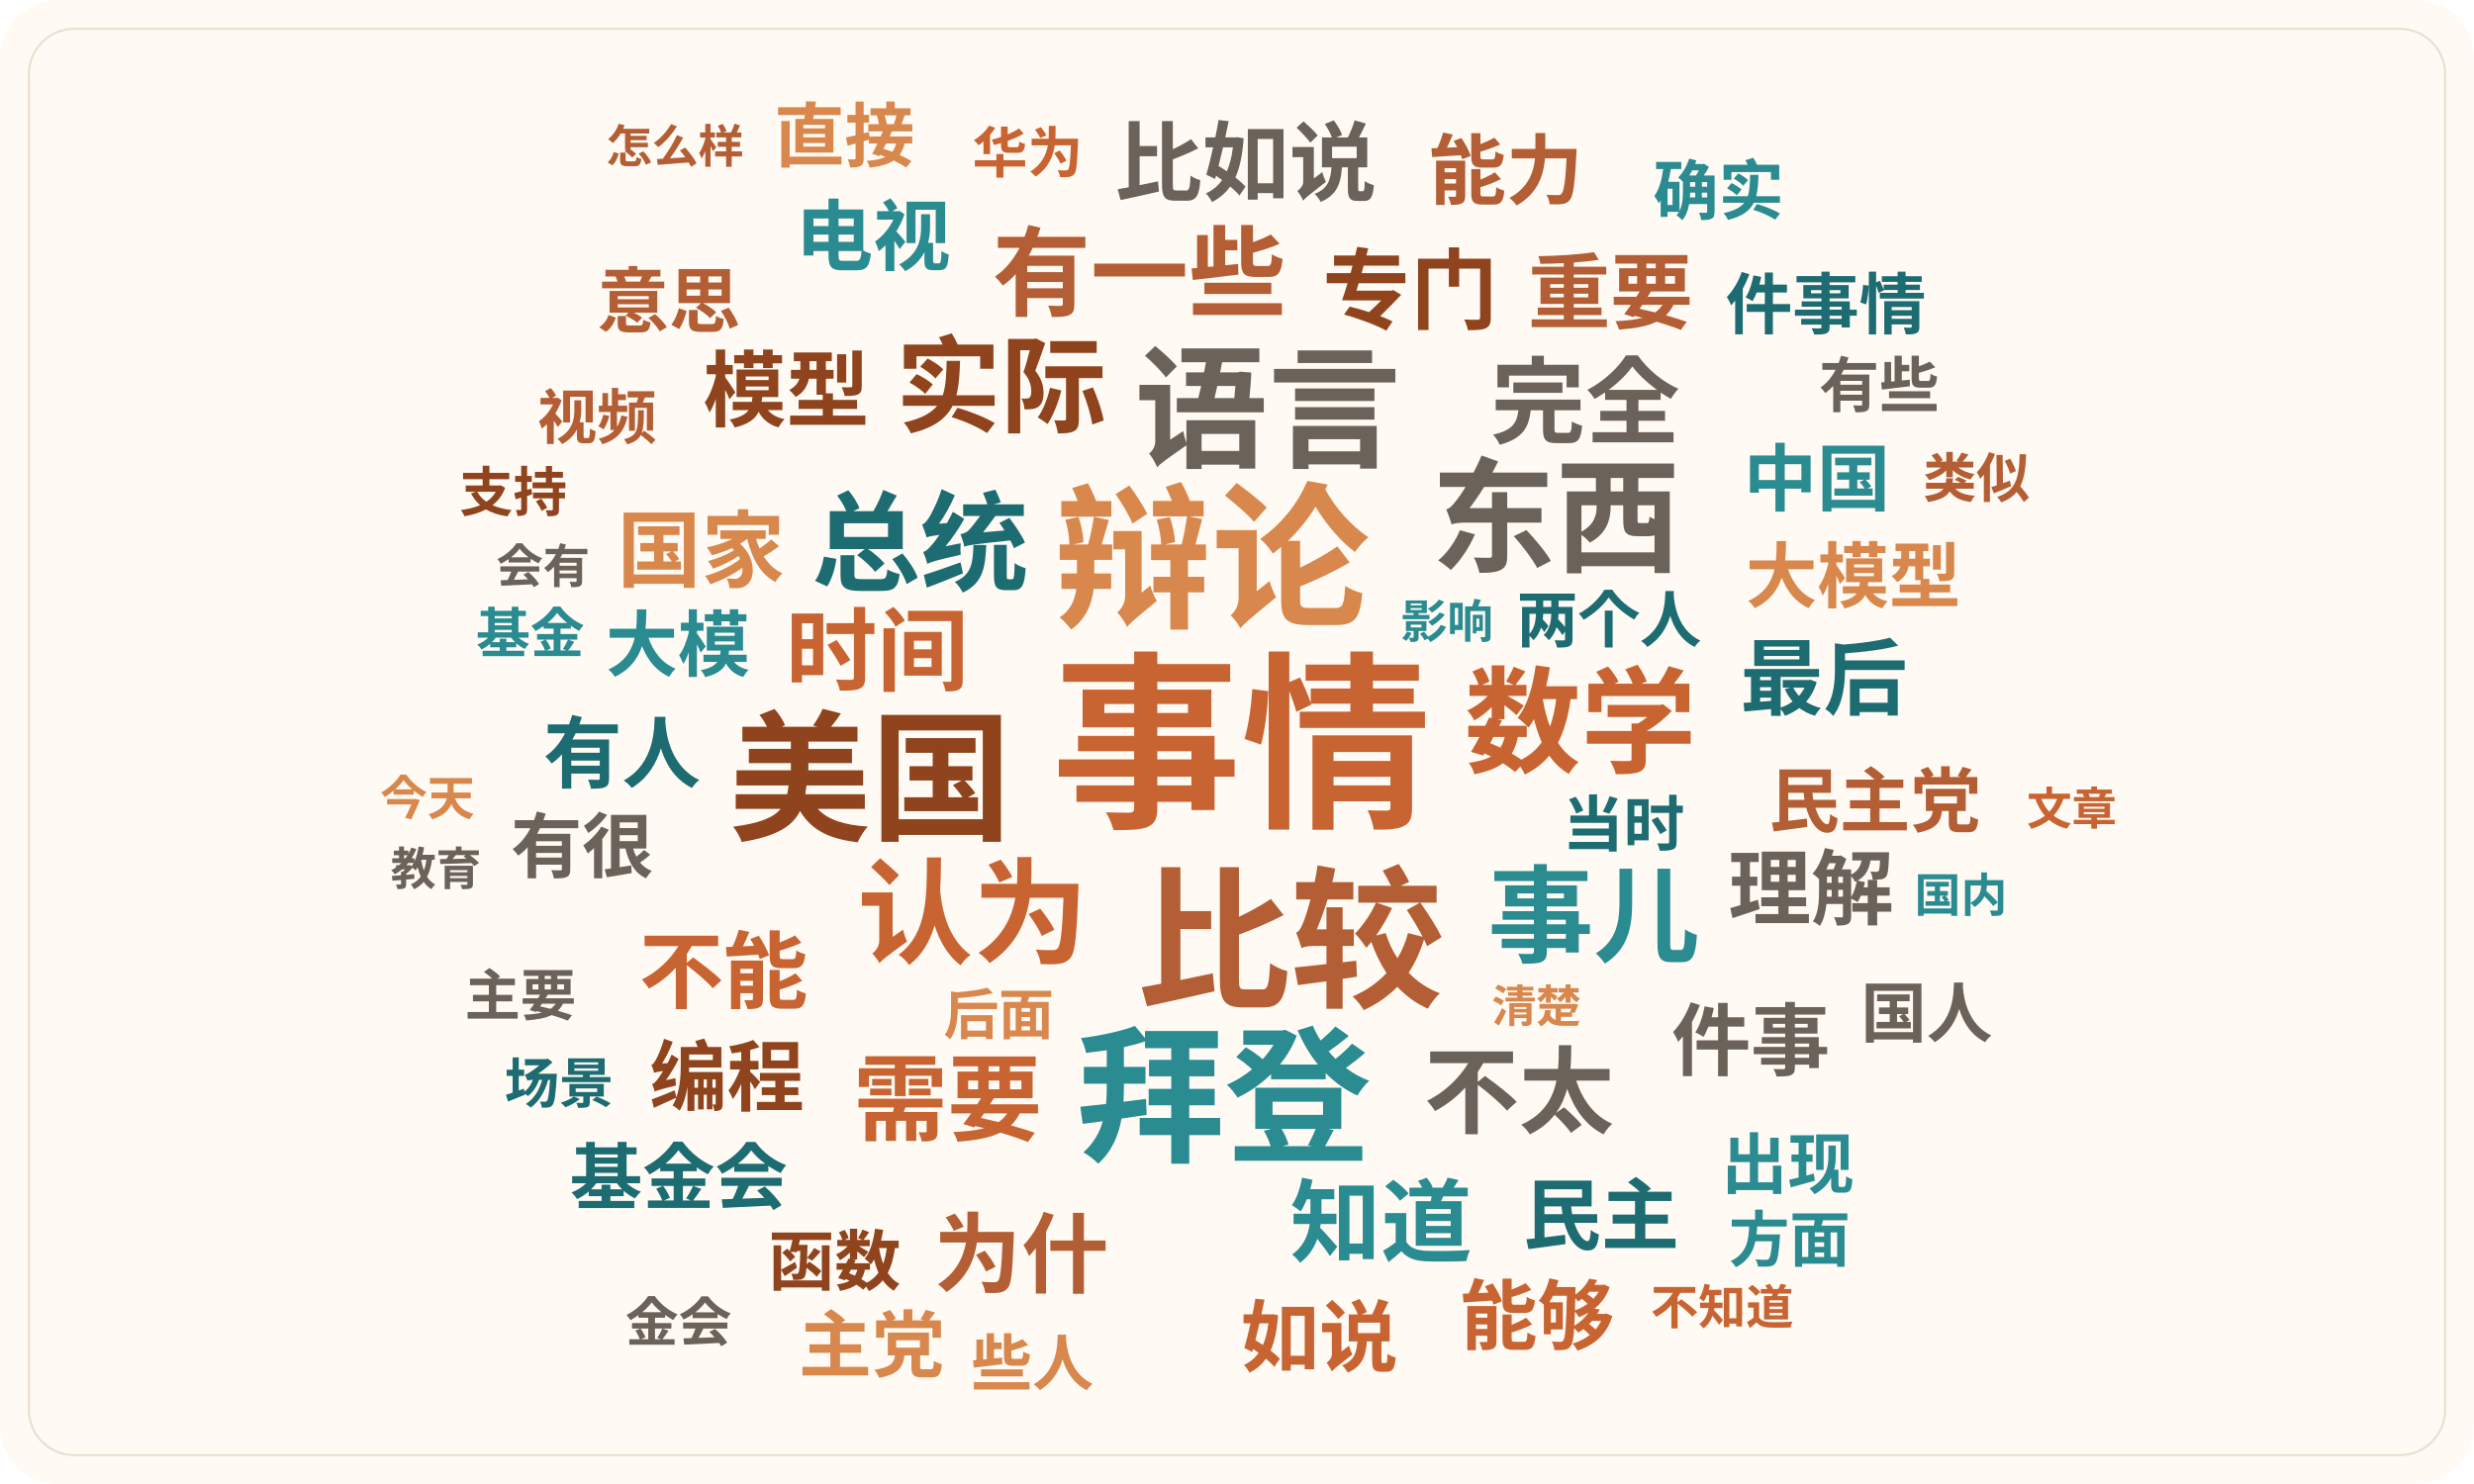
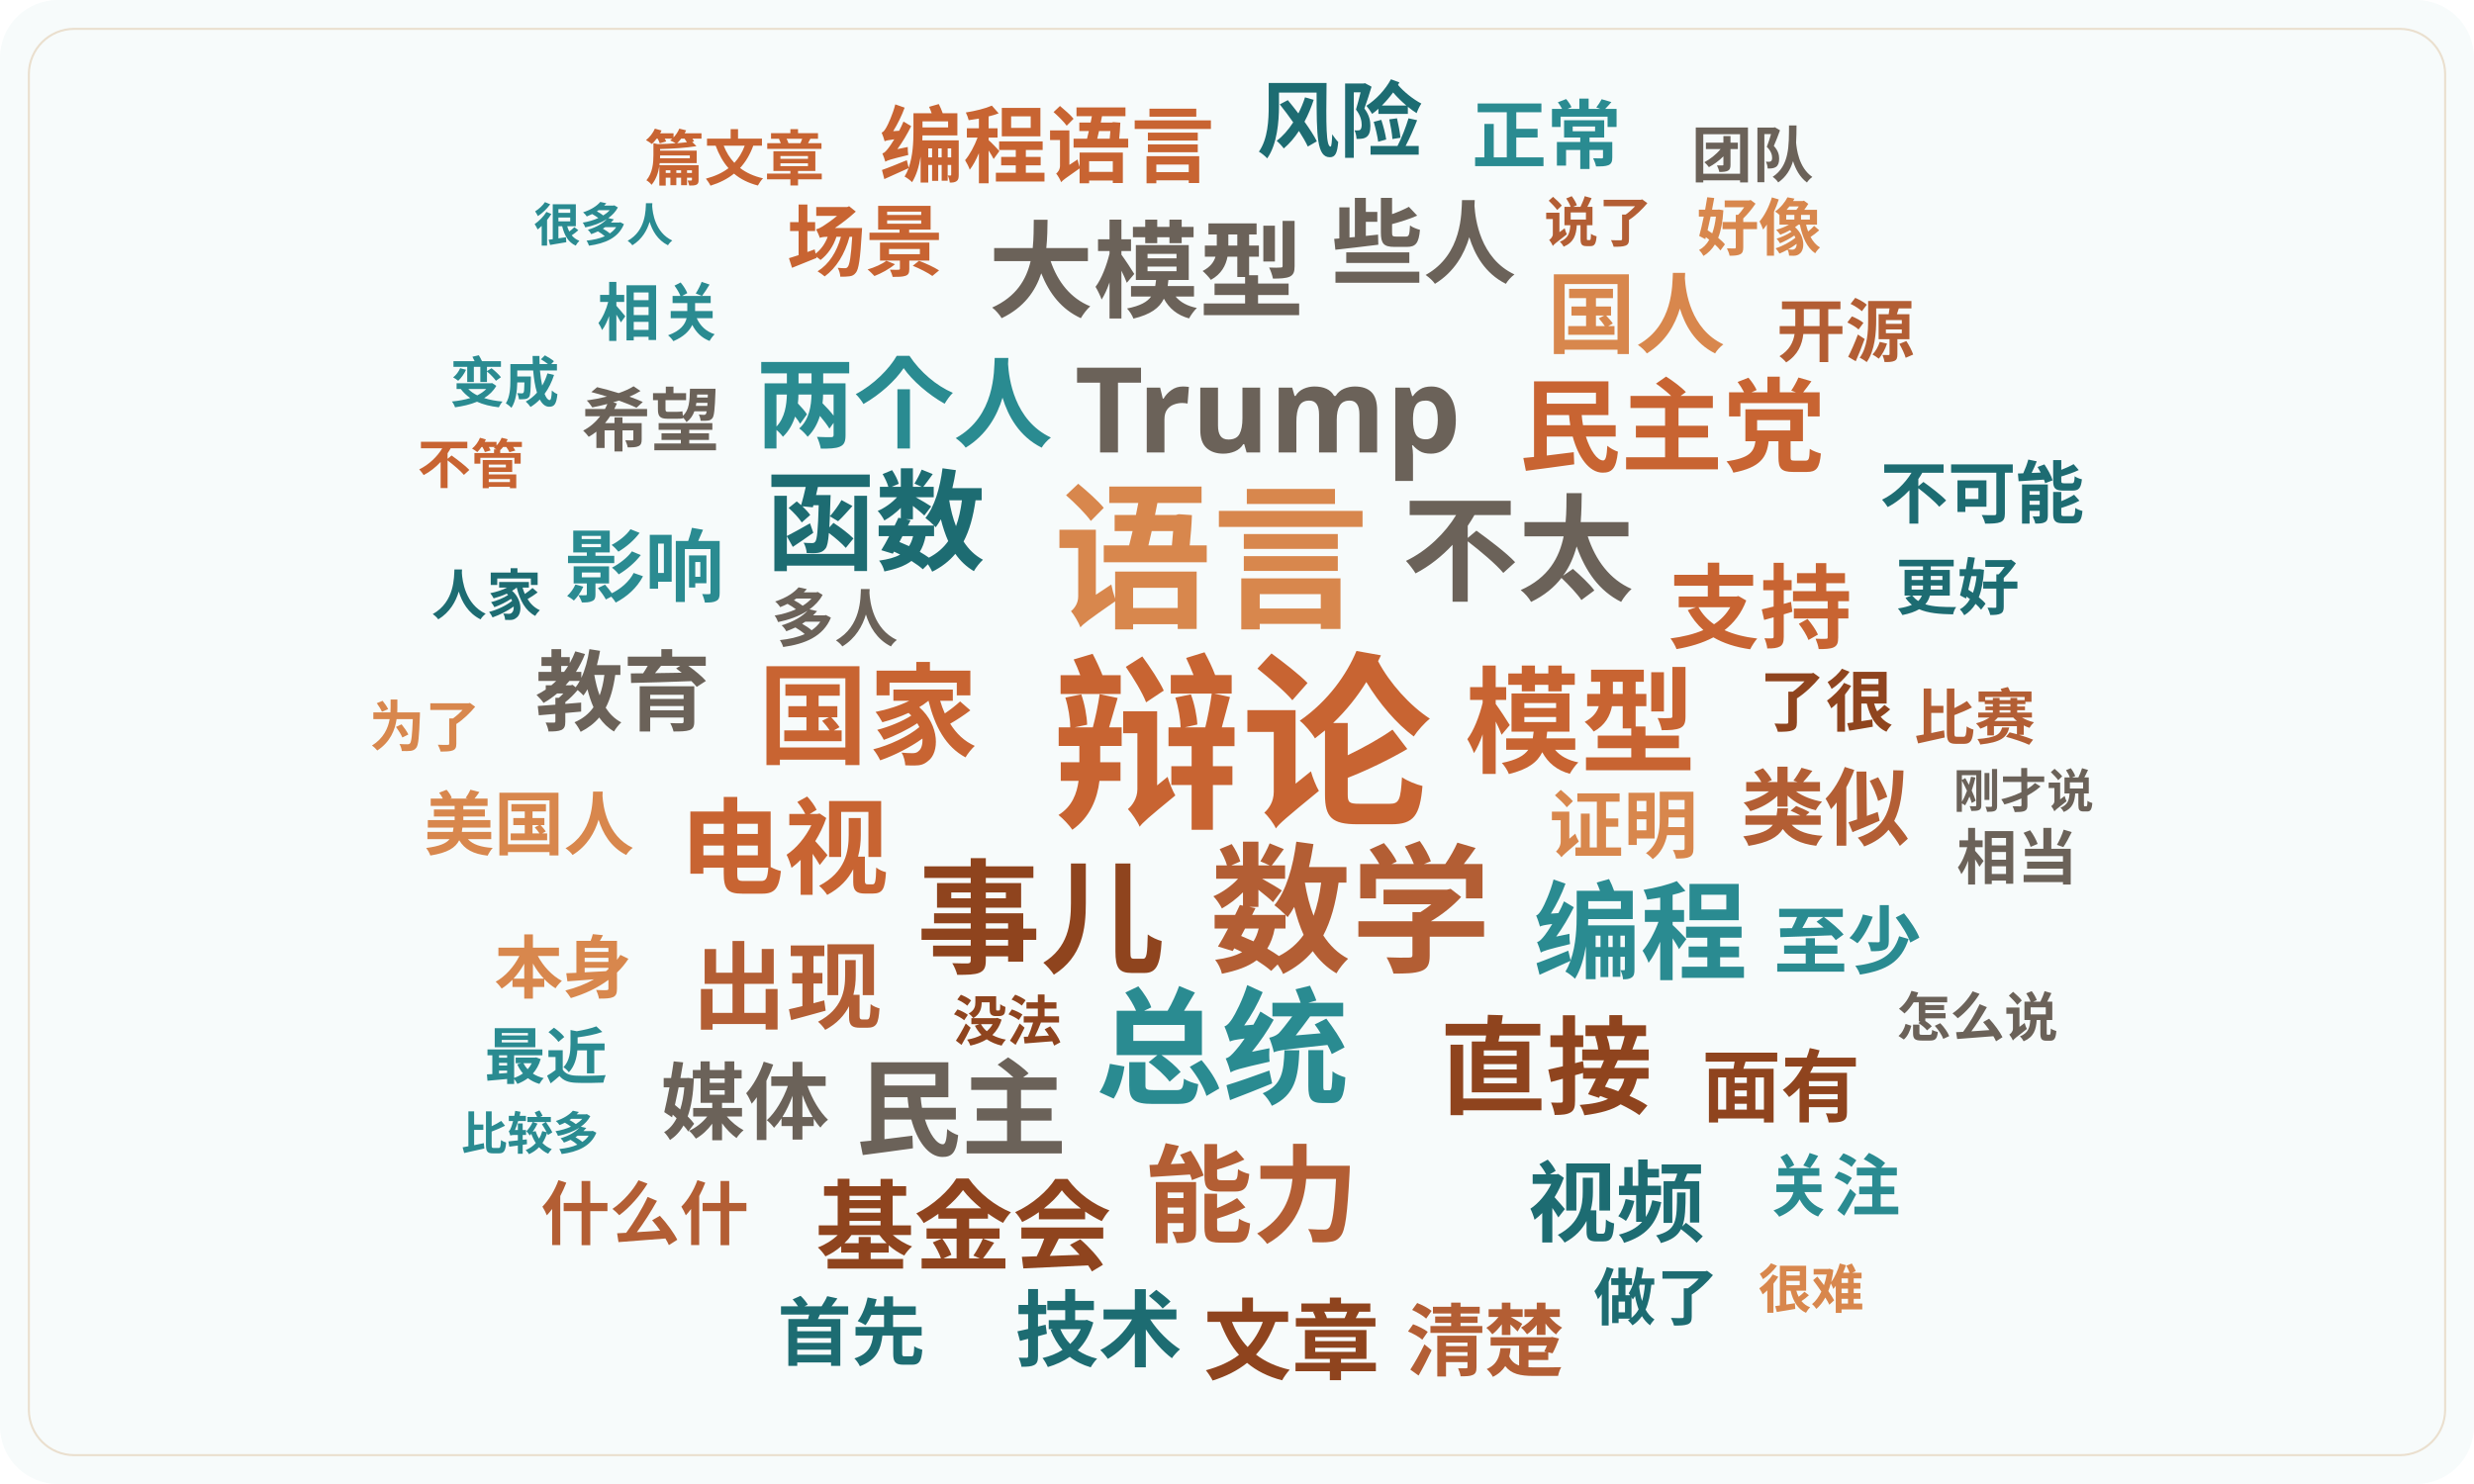
<svg xmlns="http://www.w3.org/2000/svg" viewBox="0 0 1200 720" width="1200" height="720" role="img" aria-labelledby="title desc">
-   <rect width="100%" height="100%" rx="28" fill="#fffaf4" />
+   <rect width="100%" height="100%" rx="28" fill="#f7fbfb" />
  <rect x="14" y="14" width="1172" height="692" rx="22" fill="none" stroke="#eadfce" />
-   <text x="745.1" y="488.4" font-size="21.6" fill="#d8874d" text-anchor="middle" dominant-baseline="middle" font-family="IBM Plex Sans, PingFang SC, Hiragino Sans GB, Microsoft YaHei, sans-serif" font-weight="700">清楚</text>
-   <text x="1004.9" y="392.5" font-size="21.8" fill="#c86432" text-anchor="middle" dominant-baseline="middle" font-family="IBM Plex Sans, PingFang SC, Hiragino Sans GB, Microsoft YaHei, sans-serif" font-weight="700">文章</text>
-   <text x="211.5" y="421.7" font-size="22.0" fill="#6b6259" text-anchor="middle" dominant-baseline="middle" font-family="IBM Plex Sans, PingFang SC, Hiragino Sans GB, Microsoft YaHei, sans-serif" font-weight="700">教育</text>
-   <text x="327.5" y="71.2" font-size="22.2" fill="#b35e34" text-anchor="middle" dominant-baseline="middle" font-family="IBM Plex Sans, PingFang SC, Hiragino Sans GB, Microsoft YaHei, sans-serif" font-weight="700">怎么样</text>
-   <text x="701.9" y="301.7" font-size="22.3" fill="#2a8b91" text-anchor="middle" dominant-baseline="middle" font-family="IBM Plex Sans, PingFang SC, Hiragino Sans GB, Microsoft YaHei, sans-serif" font-weight="700">影响</text>
-   <text x="951.1" y="434.5" font-size="22.5" fill="#2a8b91" text-anchor="middle" dominant-baseline="middle" font-family="IBM Plex Sans, PingFang SC, Hiragino Sans GB, Microsoft YaHei, sans-serif" font-weight="700">国内</text>
-   <text x="263.4" y="274.9" font-size="22.7" fill="#6b6259" text-anchor="middle" dominant-baseline="middle" font-family="IBM Plex Sans, PingFang SC, Hiragino Sans GB, Microsoft YaHei, sans-serif" font-weight="700">会有</text>
-   <text x="207.3" y="387.4" font-size="22.9" fill="#d8874d" text-anchor="middle" dominant-baseline="middle" font-family="IBM Plex Sans, PingFang SC, Hiragino Sans GB, Microsoft YaHei, sans-serif" font-weight="700">今天</text>
-   <text x="835.3" y="634.4" font-size="23.1" fill="#c86432" text-anchor="middle" dominant-baseline="middle" font-family="IBM Plex Sans, PingFang SC, Hiragino Sans GB, Microsoft YaHei, sans-serif" font-weight="700">不知道</text>
-   <text x="329.1" y="641.8" font-size="25.8" fill="#6b6259" text-anchor="middle" dominant-baseline="middle" font-family="IBM Plex Sans, PingFang SC, Hiragino Sans GB, Microsoft YaHei, sans-serif" font-weight="700">金会</text>
-   <text x="958.6" y="232.2" font-size="25.9" fill="#b35e34" text-anchor="middle" dominant-baseline="middle" font-family="IBM Plex Sans, PingFang SC, Hiragino Sans GB, Microsoft YaHei, sans-serif" font-weight="700">类似</text>
-   <text x="248.9" y="239.0" font-size="26.1" fill="#8f441e" text-anchor="middle" dominant-baseline="middle" font-family="IBM Plex Sans, PingFang SC, Hiragino Sans GB, Microsoft YaHei, sans-serif" font-weight="700">支持</text>
-   <text x="257.2" y="307.5" font-size="26.3" fill="#2a8b91" text-anchor="middle" dominant-baseline="middle" font-family="IBM Plex Sans, PingFang SC, Hiragino Sans GB, Microsoft YaHei, sans-serif" font-weight="700">基金</text>
-   <text x="271.2" y="525.9" font-size="26.5" fill="#1d6c72" text-anchor="middle" dominant-baseline="middle" font-family="IBM Plex Sans, PingFang SC, Hiragino Sans GB, Microsoft YaHei, sans-serif" font-weight="700">场景</text>
-   <text x="484.4" y="492.5" font-size="26.7" fill="#d8874d" text-anchor="middle" dominant-baseline="middle" font-family="IBM Plex Sans, PingFang SC, Hiragino Sans GB, Microsoft YaHei, sans-serif" font-weight="700">后面</text>
-   <text x="498.4" y="74.4" font-size="26.8" fill="#c86432" text-anchor="middle" dominant-baseline="middle" font-family="IBM Plex Sans, PingFang SC, Hiragino Sans GB, Microsoft YaHei, sans-serif" font-weight="700">华为</text>
-   <text x="252.4" y="483.2" font-size="27.0" fill="#6b6259" text-anchor="middle" dominant-baseline="middle" font-family="IBM Plex Sans, PingFang SC, Hiragino Sans GB, Microsoft YaHei, sans-serif" font-weight="700">主要</text>
-   <text x="289.6" y="202.7" font-size="29.0" fill="#b35e34" text-anchor="middle" dominant-baseline="middle" font-family="IBM Plex Sans, PingFang SC, Hiragino Sans GB, Microsoft YaHei, sans-serif" font-weight="700">视频</text>
-   <text x="911.5" y="187.2" font-size="29.2" fill="#6b6259" text-anchor="middle" dominant-baseline="middle" font-family="IBM Plex Sans, PingFang SC, Hiragino Sans GB, Microsoft YaHei, sans-serif" font-weight="700">有些</text>
-   <text x="868.0" y="601.7" font-size="29.4" fill="#2a8b91" text-anchor="middle" dominant-baseline="middle" font-family="IBM Plex Sans, PingFang SC, Hiragino Sans GB, Microsoft YaHei, sans-serif" font-weight="700">方面</text>
-   <text x="787.5" y="400.2" font-size="29.6" fill="#1d6c72" text-anchor="middle" dominant-baseline="middle" font-family="IBM Plex Sans, PingFang SC, Hiragino Sans GB, Microsoft YaHei, sans-serif" font-weight="700">当时</text>
-   <text x="500.7" y="661.7" font-size="29.7" fill="#d8874d" text-anchor="middle" dominant-baseline="middle" font-family="IBM Plex Sans, PingFang SC, Hiragino Sans GB, Microsoft YaHei, sans-serif" font-weight="700">些人</text>
-   <text x="780.4" y="301.0" font-size="29.9" fill="#1d6c72" text-anchor="middle" dominant-baseline="middle" font-family="IBM Plex Sans, PingFang SC, Hiragino Sans GB, Microsoft YaHei, sans-serif" font-weight="700">两个人</text>
-   <text x="833.6" y="92.8" font-size="31.7" fill="#2a8b91" text-anchor="middle" dominant-baseline="middle" font-family="IBM Plex Sans, PingFang SC, Hiragino Sans GB, Microsoft YaHei, sans-serif" font-weight="700">确实</text>
-   <text x="934.5" y="491.9" font-size="31.9" fill="#6b6259" text-anchor="middle" dominant-baseline="middle" font-family="IBM Plex Sans, PingFang SC, Hiragino Sans GB, Microsoft YaHei, sans-serif" font-weight="700">国人</text>
-   <text x="404.8" y="612.2" font-size="32.1" fill="#8f441e" text-anchor="middle" dominant-baseline="middle" font-family="IBM Plex Sans, PingFang SC, Hiragino Sans GB, Microsoft YaHei, sans-serif" font-weight="700">函数</text>
-   <text x="867.1" y="565.1" font-size="32.3" fill="#2a8b91" text-anchor="middle" dominant-baseline="middle" font-family="IBM Plex Sans, PingFang SC, Hiragino Sans GB, Microsoft YaHei, sans-serif" font-weight="700">出现</text>
-   <text x="885.6" y="148.0" font-size="32.4" fill="#1d6c72" text-anchor="middle" dominant-baseline="middle" font-family="IBM Plex Sans, PingFang SC, Hiragino Sans GB, Microsoft YaHei, sans-serif" font-weight="700">件事情</text>
-   <text x="409.6" y="66.3" font-size="34.1" fill="#d8874d" text-anchor="middle" dominant-baseline="middle" font-family="IBM Plex Sans, PingFang SC, Hiragino Sans GB, Microsoft YaHei, sans-serif" font-weight="700">直接</text>
-   <text x="909.4" y="388.9" font-size="34.3" fill="#b35e34" text-anchor="middle" dominant-baseline="middle" font-family="IBM Plex Sans, PingFang SC, Hiragino Sans GB, Microsoft YaHei, sans-serif" font-weight="700">民主党</text>
-   <text x="282.3" y="411.0" font-size="34.5" fill="#6b6259" text-anchor="middle" dominant-baseline="middle" font-family="IBM Plex Sans, PingFang SC, Hiragino Sans GB, Microsoft YaHei, sans-serif" font-weight="700">有很</text>
-   <text x="324.4" y="146.4" font-size="34.7" fill="#b35e34" text-anchor="middle" dominant-baseline="middle" font-family="IBM Plex Sans, PingFang SC, Hiragino Sans GB, Microsoft YaHei, sans-serif" font-weight="700">意思</text>
-   <text x="898.9" y="279.9" font-size="34.8" fill="#d8874d" text-anchor="middle" dominant-baseline="middle" font-family="IBM Plex Sans, PingFang SC, Hiragino Sans GB, Microsoft YaHei, sans-serif" font-weight="700">大模型</text>
-   <text x="328.8" y="313.1" font-size="35.0" fill="#2a8b91" text-anchor="middle" dominant-baseline="middle" font-family="IBM Plex Sans, PingFang SC, Hiragino Sans GB, Microsoft YaHei, sans-serif" font-weight="700">大模</text>
-   <text x="329.2" y="571.6" font-size="35.2" fill="#1d6c72" text-anchor="middle" dominant-baseline="middle" font-family="IBM Plex Sans, PingFang SC, Hiragino Sans GB, Microsoft YaHei, sans-serif" font-weight="700">基金会</text>
-   <text x="422.8" y="652.9" font-size="35.4" fill="#d8874d" text-anchor="middle" dominant-baseline="middle" font-family="IBM Plex Sans, PingFang SC, Hiragino Sans GB, Microsoft YaHei, sans-serif" font-weight="700">主党</text>
-   <text x="881.3" y="232.6" font-size="35.6" fill="#2a8b91" text-anchor="middle" dominant-baseline="middle" font-family="IBM Plex Sans, PingFang SC, Hiragino Sans GB, Microsoft YaHei, sans-serif" font-weight="700">中国</text>
-   <text x="745.6" y="638.8" font-size="37.2" fill="#c86432" text-anchor="middle" dominant-baseline="middle" font-family="IBM Plex Sans, PingFang SC, Hiragino Sans GB, Microsoft YaHei, sans-serif" font-weight="700">能够</text>
-   <text x="730.5" y="83.1" font-size="37.3" fill="#b35e34" text-anchor="middle" dominant-baseline="middle" font-family="IBM Plex Sans, PingFang SC, Hiragino Sans GB, Microsoft YaHei, sans-serif" font-weight="700">能力</text>
-   <text x="352.6" y="522.9" font-size="37.5" fill="#8f441e" text-anchor="middle" dominant-baseline="middle" font-family="IBM Plex Sans, PingFang SC, Hiragino Sans GB, Microsoft YaHei, sans-serif" font-weight="700">编程</text>
-   <text x="423.4" y="115.0" font-size="37.7" fill="#2a8b91" text-anchor="middle" dominant-baseline="middle" font-family="IBM Plex Sans, PingFang SC, Hiragino Sans GB, Microsoft YaHei, sans-serif" font-weight="700">电视</text>
-   <text x="776.6" y="590.0" font-size="37.9" fill="#1d6c72" text-anchor="middle" dominant-baseline="middle" font-family="IBM Plex Sans, PingFang SC, Hiragino Sans GB, Microsoft YaHei, sans-serif" font-weight="700">民主</text>
-   <text x="301.7" y="365.9" font-size="38.1" fill="#1d6c72" text-anchor="middle" dominant-baseline="middle" font-family="IBM Plex Sans, PingFang SC, Hiragino Sans GB, Microsoft YaHei, sans-serif" font-weight="700">有人</text>
-   <text x="639.9" y="649.2" font-size="38.2" fill="#c86432" text-anchor="middle" dominant-baseline="middle" font-family="IBM Plex Sans, PingFang SC, Hiragino Sans GB, Microsoft YaHei, sans-serif" font-weight="700">如说</text>
-   <text x="849.2" y="505.3" font-size="38.4" fill="#6b6259" text-anchor="middle" dominant-baseline="middle" font-family="IBM Plex Sans, PingFang SC, Hiragino Sans GB, Microsoft YaHei, sans-serif" font-weight="700">件事</text>
-   <text x="781.1" y="142.3" font-size="40.0" fill="#b35e34" text-anchor="middle" dominant-baseline="middle" font-family="IBM Plex Sans, PingFang SC, Hiragino Sans GB, Microsoft YaHei, sans-serif" font-weight="700">重要</text>
-   <text x="878.4" y="431.5" font-size="40.1" fill="#6b6259" text-anchor="middle" dominant-baseline="middle" font-family="IBM Plex Sans, PingFang SC, Hiragino Sans GB, Microsoft YaHei, sans-serif" font-weight="700">理解</text>
-   <text x="381.4" y="189.7" font-size="40.3" fill="#8f441e" text-anchor="middle" dominant-baseline="middle" font-family="IBM Plex Sans, PingFang SC, Hiragino Sans GB, Microsoft YaHei, sans-serif" font-weight="700">模型</text>
-   <text x="884.5" y="329.5" font-size="40.5" fill="#1d6c72" text-anchor="middle" dominant-baseline="middle" font-family="IBM Plex Sans, PingFang SC, Hiragino Sans GB, Microsoft YaHei, sans-serif" font-weight="700">最后</text>
-   <text x="340.1" y="267.4" font-size="40.7" fill="#d8874d" text-anchor="middle" dominant-baseline="middle" font-family="IBM Plex Sans, PingFang SC, Hiragino Sans GB, Microsoft YaHei, sans-serif" font-weight="700">国家</text>
-   <text x="350.9" y="471.7" font-size="40.9" fill="#c86432" text-anchor="middle" dominant-baseline="middle" font-family="IBM Plex Sans, PingFang SC, Hiragino Sans GB, Microsoft YaHei, sans-serif" font-weight="700">不能</text>
-   <text x="604.2" y="79.4" font-size="42.3" fill="#6b6259" text-anchor="middle" dominant-baseline="middle" font-family="IBM Plex Sans, PingFang SC, Hiragino Sans GB, Microsoft YaHei, sans-serif" font-weight="700">比如说</text>
-   <text x="495.4" y="609.0" font-size="42.5" fill="#b35e34" text-anchor="middle" dominant-baseline="middle" font-family="IBM Plex Sans, PingFang SC, Hiragino Sans GB, Microsoft YaHei, sans-serif" font-weight="700">为什</text>
-   <text x="684.1" y="141.4" font-size="42.7" fill="#8f441e" text-anchor="middle" dominant-baseline="middle" font-family="IBM Plex Sans, PingFang SC, Hiragino Sans GB, Microsoft YaHei, sans-serif" font-weight="700">专门</text>
-   <text x="669.9" y="593.4" font-size="44.1" fill="#2a8b91" text-anchor="middle" dominant-baseline="middle" font-family="IBM Plex Sans, PingFang SC, Hiragino Sans GB, Microsoft YaHei, sans-serif" font-weight="700">知道</text>
-   <text x="425.4" y="316.3" font-size="44.3" fill="#c86432" text-anchor="middle" dominant-baseline="middle" font-family="IBM Plex Sans, PingFang SC, Hiragino Sans GB, Microsoft YaHei, sans-serif" font-weight="700">时间</text>
-   <text x="459.6" y="533.8" font-size="45.7" fill="#c86432" text-anchor="middle" dominant-baseline="middle" font-family="IBM Plex Sans, PingFang SC, Hiragino Sans GB, Microsoft YaHei, sans-serif" font-weight="700">需要</text>
-   <text x="769.0" y="195.5" font-size="45.9" fill="#6b6259" text-anchor="middle" dominant-baseline="middle" font-family="IBM Plex Sans, PingFang SC, Hiragino Sans GB, Microsoft YaHei, sans-serif" font-weight="700">完全</text>
-   <text x="736.8" y="530.1" font-size="46.1" fill="#6b6259" text-anchor="middle" dominant-baseline="middle" font-family="IBM Plex Sans, PingFang SC, Hiragino Sans GB, Microsoft YaHei, sans-serif" font-weight="700">不太</text>
-   <text x="552.7" y="132.9" font-size="47.5" fill="#b35e34" text-anchor="middle" dominant-baseline="middle" font-family="IBM Plex Sans, PingFang SC, Hiragino Sans GB, Microsoft YaHei, sans-serif" font-weight="700">有一些</text>
-   <text x="485.6" y="187.9" font-size="51.1" fill="#8f441e" text-anchor="middle" dominant-baseline="middle" font-family="IBM Plex Sans, PingFang SC, Hiragino Sans GB, Microsoft YaHei, sans-serif" font-weight="700">实际</text>
-   <text x="773.0" y="444.9" font-size="51.3" fill="#2a8b91" text-anchor="middle" dominant-baseline="middle" font-family="IBM Plex Sans, PingFang SC, Hiragino Sans GB, Microsoft YaHei, sans-serif" font-weight="700">事儿</text>
-   <text x="446.3" y="264.1" font-size="52.6" fill="#1d6c72" text-anchor="middle" dominant-baseline="middle" font-family="IBM Plex Sans, PingFang SC, Hiragino Sans GB, Microsoft YaHei, sans-serif" font-weight="700">总统</text>
-   <text x="471.9" y="443.7" font-size="56.0" fill="#c86432" text-anchor="middle" dominant-baseline="middle" font-family="IBM Plex Sans, PingFang SC, Hiragino Sans GB, Microsoft YaHei, sans-serif" font-weight="700">认为</text>
-   <text x="766.7" y="350.9" font-size="56.2" fill="#c86432" text-anchor="middle" dominant-baseline="middle" font-family="IBM Plex Sans, PingFang SC, Hiragino Sans GB, Microsoft YaHei, sans-serif" font-weight="700">数学</text>
-   <text x="754.6" y="251.8" font-size="60.5" fill="#6b6259" text-anchor="middle" dominant-baseline="middle" font-family="IBM Plex Sans, PingFang SC, Hiragino Sans GB, Microsoft YaHei, sans-serif" font-weight="700">东西</text>
-   <text x="615.0" y="199.2" font-size="64.6" fill="#6b6259" text-anchor="middle" dominant-baseline="middle" font-family="IBM Plex Sans, PingFang SC, Hiragino Sans GB, Microsoft YaHei, sans-serif" font-weight="700">语言</text>
-   <text x="422.3" y="378.4" font-size="68.6" fill="#8f441e" text-anchor="middle" dominant-baseline="middle" font-family="IBM Plex Sans, PingFang SC, Hiragino Sans GB, Microsoft YaHei, sans-serif" font-weight="700">美国</text>
-   <text x="593.9" y="533.1" font-size="71.6" fill="#2a8b91" text-anchor="middle" dominant-baseline="middle" font-family="IBM Plex Sans, PingFang SC, Hiragino Sans GB, Microsoft YaHei, sans-serif" font-weight="700">拜登</text>
-   <text x="625.9" y="457.1" font-size="74.5" fill="#b35e34" text-anchor="middle" dominant-baseline="middle" font-family="IBM Plex Sans, PingFang SC, Hiragino Sans GB, Microsoft YaHei, sans-serif" font-weight="700">比较</text>
-   <text x="587.7" y="271.8" font-size="76.5" fill="#d8874d" text-anchor="middle" dominant-baseline="middle" font-family="IBM Plex Sans, PingFang SC, Hiragino Sans GB, Microsoft YaHei, sans-serif" font-weight="700">辩论</text>
-   <text x="602.1" y="362.1" font-size="92.0" fill="#c86432" text-anchor="middle" dominant-baseline="middle" font-family="IBM Plex Sans, PingFang SC, Hiragino Sans GB, Microsoft YaHei, sans-serif" font-weight="700">事情</text>
+   <text x="257.1" y="550.1" font-size="22.3" fill="#2a8b91" text-anchor="middle" dominant-baseline="middle" font-family="IBM Plex Sans, PingFang SC, Hiragino Sans GB, Microsoft YaHei, sans-serif" font-weight="700">比较多</text>
+   <text x="292.7" y="109.3" font-size="22.5" fill="#2a8b91" text-anchor="middle" dominant-baseline="middle" font-family="IBM Plex Sans, PingFang SC, Hiragino Sans GB, Microsoft YaHei, sans-serif" font-weight="700">很多人</text>
+   <text x="981.5" y="384.0" font-size="22.7" fill="#6b6259" text-anchor="middle" dominant-baseline="middle" font-family="IBM Plex Sans, PingFang SC, Hiragino Sans GB, Microsoft YaHei, sans-serif" font-weight="700">刚才说</text>
+   <text x="878.5" y="625.7" font-size="25.6" fill="#d8874d" text-anchor="middle" dominant-baseline="middle" font-family="IBM Plex Sans, PingFang SC, Hiragino Sans GB, Microsoft YaHei, sans-serif" font-weight="700">很难</text>
+   <text x="228.3" y="225.5" font-size="25.8" fill="#c86432" text-anchor="middle" dominant-baseline="middle" font-family="IBM Plex Sans, PingFang SC, Hiragino Sans GB, Microsoft YaHei, sans-serif" font-weight="700">不管</text>
+   <text x="959.2" y="493.8" font-size="26.0" fill="#6b6259" text-anchor="middle" dominant-baseline="middle" font-family="IBM Plex Sans, PingFang SC, Hiragino Sans GB, Microsoft YaHei, sans-serif" font-weight="700">怎么说</text>
+   <text x="775.2" y="108.2" font-size="26.2" fill="#b35e34" text-anchor="middle" dominant-baseline="middle" font-family="IBM Plex Sans, PingFang SC, Hiragino Sans GB, Microsoft YaHei, sans-serif" font-weight="700">说了</text>
+   <text x="488.4" y="495.7" font-size="26.4" fill="#8f441e" text-anchor="middle" dominant-baseline="middle" font-family="IBM Plex Sans, PingFang SC, Hiragino Sans GB, Microsoft YaHei, sans-serif" font-weight="700">没法</text>
+   <text x="244.7" y="185.9" font-size="26.5" fill="#2a8b91" text-anchor="middle" dominant-baseline="middle" font-family="IBM Plex Sans, PingFang SC, Hiragino Sans GB, Microsoft YaHei, sans-serif" font-weight="700">变成</text>
+   <text x="236.0" y="289.0" font-size="26.7" fill="#1d6c72" text-anchor="middle" dominant-baseline="middle" font-family="IBM Plex Sans, PingFang SC, Hiragino Sans GB, Microsoft YaHei, sans-serif" font-weight="700">人家</text>
+   <text x="206.0" y="352.8" font-size="26.9" fill="#d8874d" text-anchor="middle" dominant-baseline="middle" font-family="IBM Plex Sans, PingFang SC, Hiragino Sans GB, Microsoft YaHei, sans-serif" font-weight="700">为了</text>
+   <text x="356.2" y="77.2" font-size="29.1" fill="#c86432" text-anchor="middle" dominant-baseline="middle" font-family="IBM Plex Sans, PingFang SC, Hiragino Sans GB, Microsoft YaHei, sans-serif" font-weight="700">篇文章</text>
+   <text x="978.4" y="416.3" font-size="29.3" fill="#6b6259" text-anchor="middle" dominant-baseline="middle" font-family="IBM Plex Sans, PingFang SC, Hiragino Sans GB, Microsoft YaHei, sans-serif" font-weight="700">相当</text>
+   <text x="957.8" y="348.4" font-size="29.4" fill="#b35e34" text-anchor="middle" dominant-baseline="middle" font-family="IBM Plex Sans, PingFang SC, Hiragino Sans GB, Microsoft YaHei, sans-serif" font-weight="700">比赛</text>
+   <text x="850.0" y="75.5" font-size="29.6" fill="#6b6259" text-anchor="middle" dominant-baseline="middle" font-family="IBM Plex Sans, PingFang SC, Hiragino Sans GB, Microsoft YaHei, sans-serif" font-weight="700">团队</text>
+   <text x="264.7" y="512.8" font-size="29.8" fill="#2a8b91" text-anchor="middle" dominant-baseline="middle" font-family="IBM Plex Sans, PingFang SC, Hiragino Sans GB, Microsoft YaHei, sans-serif" font-weight="700">最近</text>
+   <text x="949.4" y="285.2" font-size="30.0" fill="#1d6c72" text-anchor="middle" dominant-baseline="middle" font-family="IBM Plex Sans, PingFang SC, Hiragino Sans GB, Microsoft YaHei, sans-serif" font-weight="700">更好</text>
+   <text x="853.1" y="110.8" font-size="30.2" fill="#d8874d" text-anchor="middle" dominant-baseline="middle" font-family="IBM Plex Sans, PingFang SC, Hiragino Sans GB, Microsoft YaHei, sans-serif" font-weight="700">好像</text>
+   <text x="803.3" y="629.8" font-size="30.3" fill="#1d6c72" text-anchor="middle" dominant-baseline="middle" font-family="IBM Plex Sans, PingFang SC, Hiragino Sans GB, Microsoft YaHei, sans-serif" font-weight="700">做了</text>
+   <text x="320.2" y="152.0" font-size="30.5" fill="#2a8b91" text-anchor="middle" dominant-baseline="middle" font-family="IBM Plex Sans, PingFang SC, Hiragino Sans GB, Microsoft YaHei, sans-serif" font-weight="700">相关</text>
+   <text x="404.8" y="300.4" font-size="30.7" fill="#6b6259" text-anchor="middle" dominant-baseline="middle" font-family="IBM Plex Sans, PingFang SC, Hiragino Sans GB, Microsoft YaHei, sans-serif" font-weight="700">多人</text>
+   <text x="885.6" y="340.7" font-size="32.6" fill="#8f441e" text-anchor="middle" dominant-baseline="middle" font-family="IBM Plex Sans, PingFang SC, Hiragino Sans GB, Microsoft YaHei, sans-serif" font-weight="700">了很</text>
+   <text x="888.9" y="575.8" font-size="32.8" fill="#2a8b91" text-anchor="middle" dominant-baseline="middle" font-family="IBM Plex Sans, PingFang SC, Hiragino Sans GB, Microsoft YaHei, sans-serif" font-weight="700">关注</text>
+   <text x="961.3" y="239.6" font-size="33.0" fill="#1d6c72" text-anchor="middle" dominant-baseline="middle" font-family="IBM Plex Sans, PingFang SC, Hiragino Sans GB, Microsoft YaHei, sans-serif" font-weight="700">不可能</text>
+   <text x="273.0" y="469.9" font-size="33.2" fill="#d8874d" text-anchor="middle" dominant-baseline="middle" font-family="IBM Plex Sans, PingFang SC, Hiragino Sans GB, Microsoft YaHei, sans-serif" font-weight="700">本身</text>
+   <text x="895.1" y="161.0" font-size="33.4" fill="#b35e34" text-anchor="middle" dominant-baseline="middle" font-family="IBM Plex Sans, PingFang SC, Hiragino Sans GB, Microsoft YaHei, sans-serif" font-weight="700">开源</text>
+   <text x="315.6" y="204.3" font-size="33.5" fill="#6b6259" text-anchor="middle" dominant-baseline="middle" font-family="IBM Plex Sans, PingFang SC, Hiragino Sans GB, Microsoft YaHei, sans-serif" font-weight="700">希望</text>
+   <text x="312.8" y="589.3" font-size="33.7" fill="#b35e34" text-anchor="middle" dominant-baseline="middle" font-family="IBM Plex Sans, PingFang SC, Hiragino Sans GB, Microsoft YaHei, sans-serif" font-weight="700">什么什</text>
+   <text x="256.6" y="400.2" font-size="33.9" fill="#d8874d" text-anchor="middle" dominant-baseline="middle" font-family="IBM Plex Sans, PingFang SC, Hiragino Sans GB, Microsoft YaHei, sans-serif" font-weight="700">美国人</text>
+   <text x="896.1" y="457.0" font-size="35.7" fill="#2a8b91" text-anchor="middle" dominant-baseline="middle" font-family="IBM Plex Sans, PingFang SC, Hiragino Sans GB, Microsoft YaHei, sans-serif" font-weight="700">至少</text>
+   <text x="413.0" y="646.9" font-size="35.9" fill="#1d6c72" text-anchor="middle" dominant-baseline="middle" font-family="IBM Plex Sans, PingFang SC, Hiragino Sans GB, Microsoft YaHei, sans-serif" font-weight="700">首先</text>
+   <text x="787.4" y="400.7" font-size="36.1" fill="#d8874d" text-anchor="middle" dominant-baseline="middle" font-family="IBM Plex Sans, PingFang SC, Hiragino Sans GB, Microsoft YaHei, sans-serif" font-weight="700">证明</text>
+   <text x="750.2" y="66.0" font-size="36.3" fill="#2a8b91" text-anchor="middle" dominant-baseline="middle" font-family="IBM Plex Sans, PingFang SC, Hiragino Sans GB, Microsoft YaHei, sans-serif" font-weight="700">正常</text>
+   <text x="419.7" y="117.7" font-size="38.0" fill="#c86432" text-anchor="middle" dominant-baseline="middle" font-family="IBM Plex Sans, PingFang SC, Hiragino Sans GB, Microsoft YaHei, sans-serif" font-weight="700">场景</text>
+   <text x="720.1" y="651.1" font-size="38.2" fill="#b35e34" text-anchor="middle" dominant-baseline="middle" font-family="IBM Plex Sans, PingFang SC, Hiragino Sans GB, Microsoft YaHei, sans-serif" font-weight="700">清楚</text>
+   <text x="863.8" y="527.7" font-size="38.4" fill="#8f441e" text-anchor="middle" dominant-baseline="middle" font-family="IBM Plex Sans, PingFang SC, Hiragino Sans GB, Microsoft YaHei, sans-serif" font-weight="700">面有</text>
+   <text x="312.7" y="275.4" font-size="38.5" fill="#2a8b91" text-anchor="middle" dominant-baseline="middle" font-family="IBM Plex Sans, PingFang SC, Hiragino Sans GB, Microsoft YaHei, sans-serif" font-weight="700">影响</text>
+   <text x="649.7" y="59.0" font-size="40.2" fill="#1d6c72" text-anchor="middle" dominant-baseline="middle" font-family="IBM Plex Sans, PingFang SC, Hiragino Sans GB, Microsoft YaHei, sans-serif" font-weight="700">风险</text>
+   <text x="532.8" y="645.6" font-size="40.4" fill="#1d6c72" text-anchor="middle" dominant-baseline="middle" font-family="IBM Plex Sans, PingFang SC, Hiragino Sans GB, Microsoft YaHei, sans-serif" font-weight="700">技术</text>
+   <text x="507.9" y="71.1" font-size="40.6" fill="#c86432" text-anchor="middle" dominant-baseline="middle" font-family="IBM Plex Sans, PingFang SC, Hiragino Sans GB, Microsoft YaHei, sans-serif" font-weight="700">编程语言</text>
+   <text x="361.4" y="535.3" font-size="40.7" fill="#6b6259" text-anchor="middle" dominant-baseline="middle" font-family="IBM Plex Sans, PingFang SC, Hiragino Sans GB, Microsoft YaHei, sans-serif" font-weight="700">媒体</text>
+   <text x="885.1" y="392.4" font-size="40.9" fill="#b35e34" text-anchor="middle" dominant-baseline="middle" font-family="IBM Plex Sans, PingFang SC, Hiragino Sans GB, Microsoft YaHei, sans-serif" font-weight="700">类似</text>
+   <text x="302.2" y="336.2" font-size="42.5" fill="#6b6259" text-anchor="middle" dominant-baseline="middle" font-family="IBM Plex Sans, PingFang SC, Hiragino Sans GB, Microsoft YaHei, sans-serif" font-weight="700">教育</text>
+   <text x="626.5" y="650.9" font-size="42.7" fill="#8f441e" text-anchor="middle" dominant-baseline="middle" font-family="IBM Plex Sans, PingFang SC, Hiragino Sans GB, Microsoft YaHei, sans-serif" font-weight="700">文章</text>
+   <text x="784.0" y="584.0" font-size="42.9" fill="#1d6c72" text-anchor="middle" dominant-baseline="middle" font-family="IBM Plex Sans, PingFang SC, Hiragino Sans GB, Microsoft YaHei, sans-serif" font-weight="700">视频</text>
+   <text x="793.5" y="152.9" font-size="43.1" fill="#d8874d" text-anchor="middle" dominant-baseline="middle" font-family="IBM Plex Sans, PingFang SC, Hiragino Sans GB, Microsoft YaHei, sans-serif" font-weight="700">国人</text>
+   <text x="853.6" y="295.3" font-size="44.6" fill="#c86432" text-anchor="middle" dominant-baseline="middle" font-family="IBM Plex Sans, PingFang SC, Hiragino Sans GB, Microsoft YaHei, sans-serif" font-weight="700">支持</text>
+   <text x="690.5" y="118.4" font-size="44.8" fill="#6b6259" text-anchor="middle" dominant-baseline="middle" font-family="IBM Plex Sans, PingFang SC, Hiragino Sans GB, Microsoft YaHei, sans-serif" font-weight="700">些人</text>
+   <text x="381.6" y="479.2" font-size="46.3" fill="#b35e34" text-anchor="middle" dominant-baseline="middle" font-family="IBM Plex Sans, PingFang SC, Hiragino Sans GB, Microsoft YaHei, sans-serif" font-weight="700">出现</text>
+   <text x="467.3" y="595.8" font-size="47.8" fill="#8f441e" text-anchor="middle" dominant-baseline="middle" font-family="IBM Plex Sans, PingFang SC, Hiragino Sans GB, Microsoft YaHei, sans-serif" font-weight="700">基金会</text>
+   <text x="438.5" y="196.5" font-size="48.0" fill="#2a8b91" text-anchor="middle" dominant-baseline="middle" font-family="IBM Plex Sans, PingFang SC, Hiragino Sans GB, Microsoft YaHei, sans-serif" font-weight="700">两个人</text>
+   <text x="810.9" y="207.5" font-size="49.5" fill="#c86432" text-anchor="middle" dominant-baseline="middle" font-family="IBM Plex Sans, PingFang SC, Hiragino Sans GB, Microsoft YaHei, sans-serif" font-weight="700">民主党</text>
+   <text x="380.1" y="411.8" font-size="50.9" fill="#c86432" text-anchor="middle" dominant-baseline="middle" font-family="IBM Plex Sans, PingFang SC, Hiragino Sans GB, Microsoft YaHei, sans-serif" font-weight="700">电视</text>
+   <text x="556.0" y="132.1" font-size="51.1" fill="#6b6259" text-anchor="middle" dominant-baseline="middle" font-family="IBM Plex Sans, PingFang SC, Hiragino Sans GB, Microsoft YaHei, sans-serif" font-weight="700">大模型</text>
+   <text x="466.2" y="538.7" font-size="51.3" fill="#6b6259" text-anchor="middle" dominant-baseline="middle" font-family="IBM Plex Sans, PingFang SC, Hiragino Sans GB, Microsoft YaHei, sans-serif" font-weight="700">民主</text>
+   <text x="607.5" y="580.6" font-size="51.5" fill="#b35e34" text-anchor="middle" dominant-baseline="middle" font-family="IBM Plex Sans, PingFang SC, Hiragino Sans GB, Microsoft YaHei, sans-serif" font-weight="700">能力</text>
+   <text x="749.9" y="518.3" font-size="51.6" fill="#8f441e" text-anchor="middle" dominant-baseline="middle" font-family="IBM Plex Sans, PingFang SC, Hiragino Sans GB, Microsoft YaHei, sans-serif" font-weight="700">直接</text>
+   <text x="795.7" y="452.8" font-size="51.8" fill="#2a8b91" text-anchor="middle" dominant-baseline="middle" font-family="IBM Plex Sans, PingFang SC, Hiragino Sans GB, Microsoft YaHei, sans-serif" font-weight="700">编程</text>
+   <text x="424.6" y="253.8" font-size="53.2" fill="#1d6c72" text-anchor="middle" dominant-baseline="middle" font-family="IBM Plex Sans, PingFang SC, Hiragino Sans GB, Microsoft YaHei, sans-serif" font-weight="700">函数</text>
+   <text x="421.1" y="347.8" font-size="53.4" fill="#c86432" text-anchor="middle" dominant-baseline="middle" font-family="IBM Plex Sans, PingFang SC, Hiragino Sans GB, Microsoft YaHei, sans-serif" font-weight="700">国家</text>
+   <text x="766.7" y="350.9" font-size="56.0" fill="#c86432" text-anchor="middle" dominant-baseline="middle" font-family="IBM Plex Sans, PingFang SC, Hiragino Sans GB, Microsoft YaHei, sans-serif" font-weight="700">模型</text>
+   <text x="736.3" y="267.3" font-size="56.2" fill="#6b6259" text-anchor="middle" dominant-baseline="middle" font-family="IBM Plex Sans, PingFang SC, Hiragino Sans GB, Microsoft YaHei, sans-serif" font-weight="700">不太</text>
+   <text x="615.0" y="199.2" font-size="57.6" fill="#6b6259" text-anchor="middle" dominant-baseline="middle" font-family="IBM Plex Sans, PingFang SC, Hiragino Sans GB, Microsoft YaHei, sans-serif" font-weight="700">Trump</text>
+   <text x="504.8" y="446.4" font-size="60.1" fill="#8f441e" text-anchor="middle" dominant-baseline="middle" font-family="IBM Plex Sans, PingFang SC, Hiragino Sans GB, Microsoft YaHei, sans-serif" font-weight="700">事儿</text>
+   <text x="592.8" y="509.2" font-size="61.4" fill="#2a8b91" text-anchor="middle" dominant-baseline="middle" font-family="IBM Plex Sans, PingFang SC, Hiragino Sans GB, Microsoft YaHei, sans-serif" font-weight="700">总统</text>
+   <text x="655.2" y="442.4" font-size="68.1" fill="#b35e34" text-anchor="middle" dominant-baseline="middle" font-family="IBM Plex Sans, PingFang SC, Hiragino Sans GB, Microsoft YaHei, sans-serif" font-weight="700">数学</text>
+   <text x="587.7" y="271.8" font-size="76.5" fill="#d8874d" text-anchor="middle" dominant-baseline="middle" font-family="IBM Plex Sans, PingFang SC, Hiragino Sans GB, Microsoft YaHei, sans-serif" font-weight="700">语言</text>
+   <text x="602.1" y="362.1" font-size="92.0" fill="#c86432" text-anchor="middle" dominant-baseline="middle" font-family="IBM Plex Sans, PingFang SC, Hiragino Sans GB, Microsoft YaHei, sans-serif" font-weight="700">辩论</text>
</svg>
